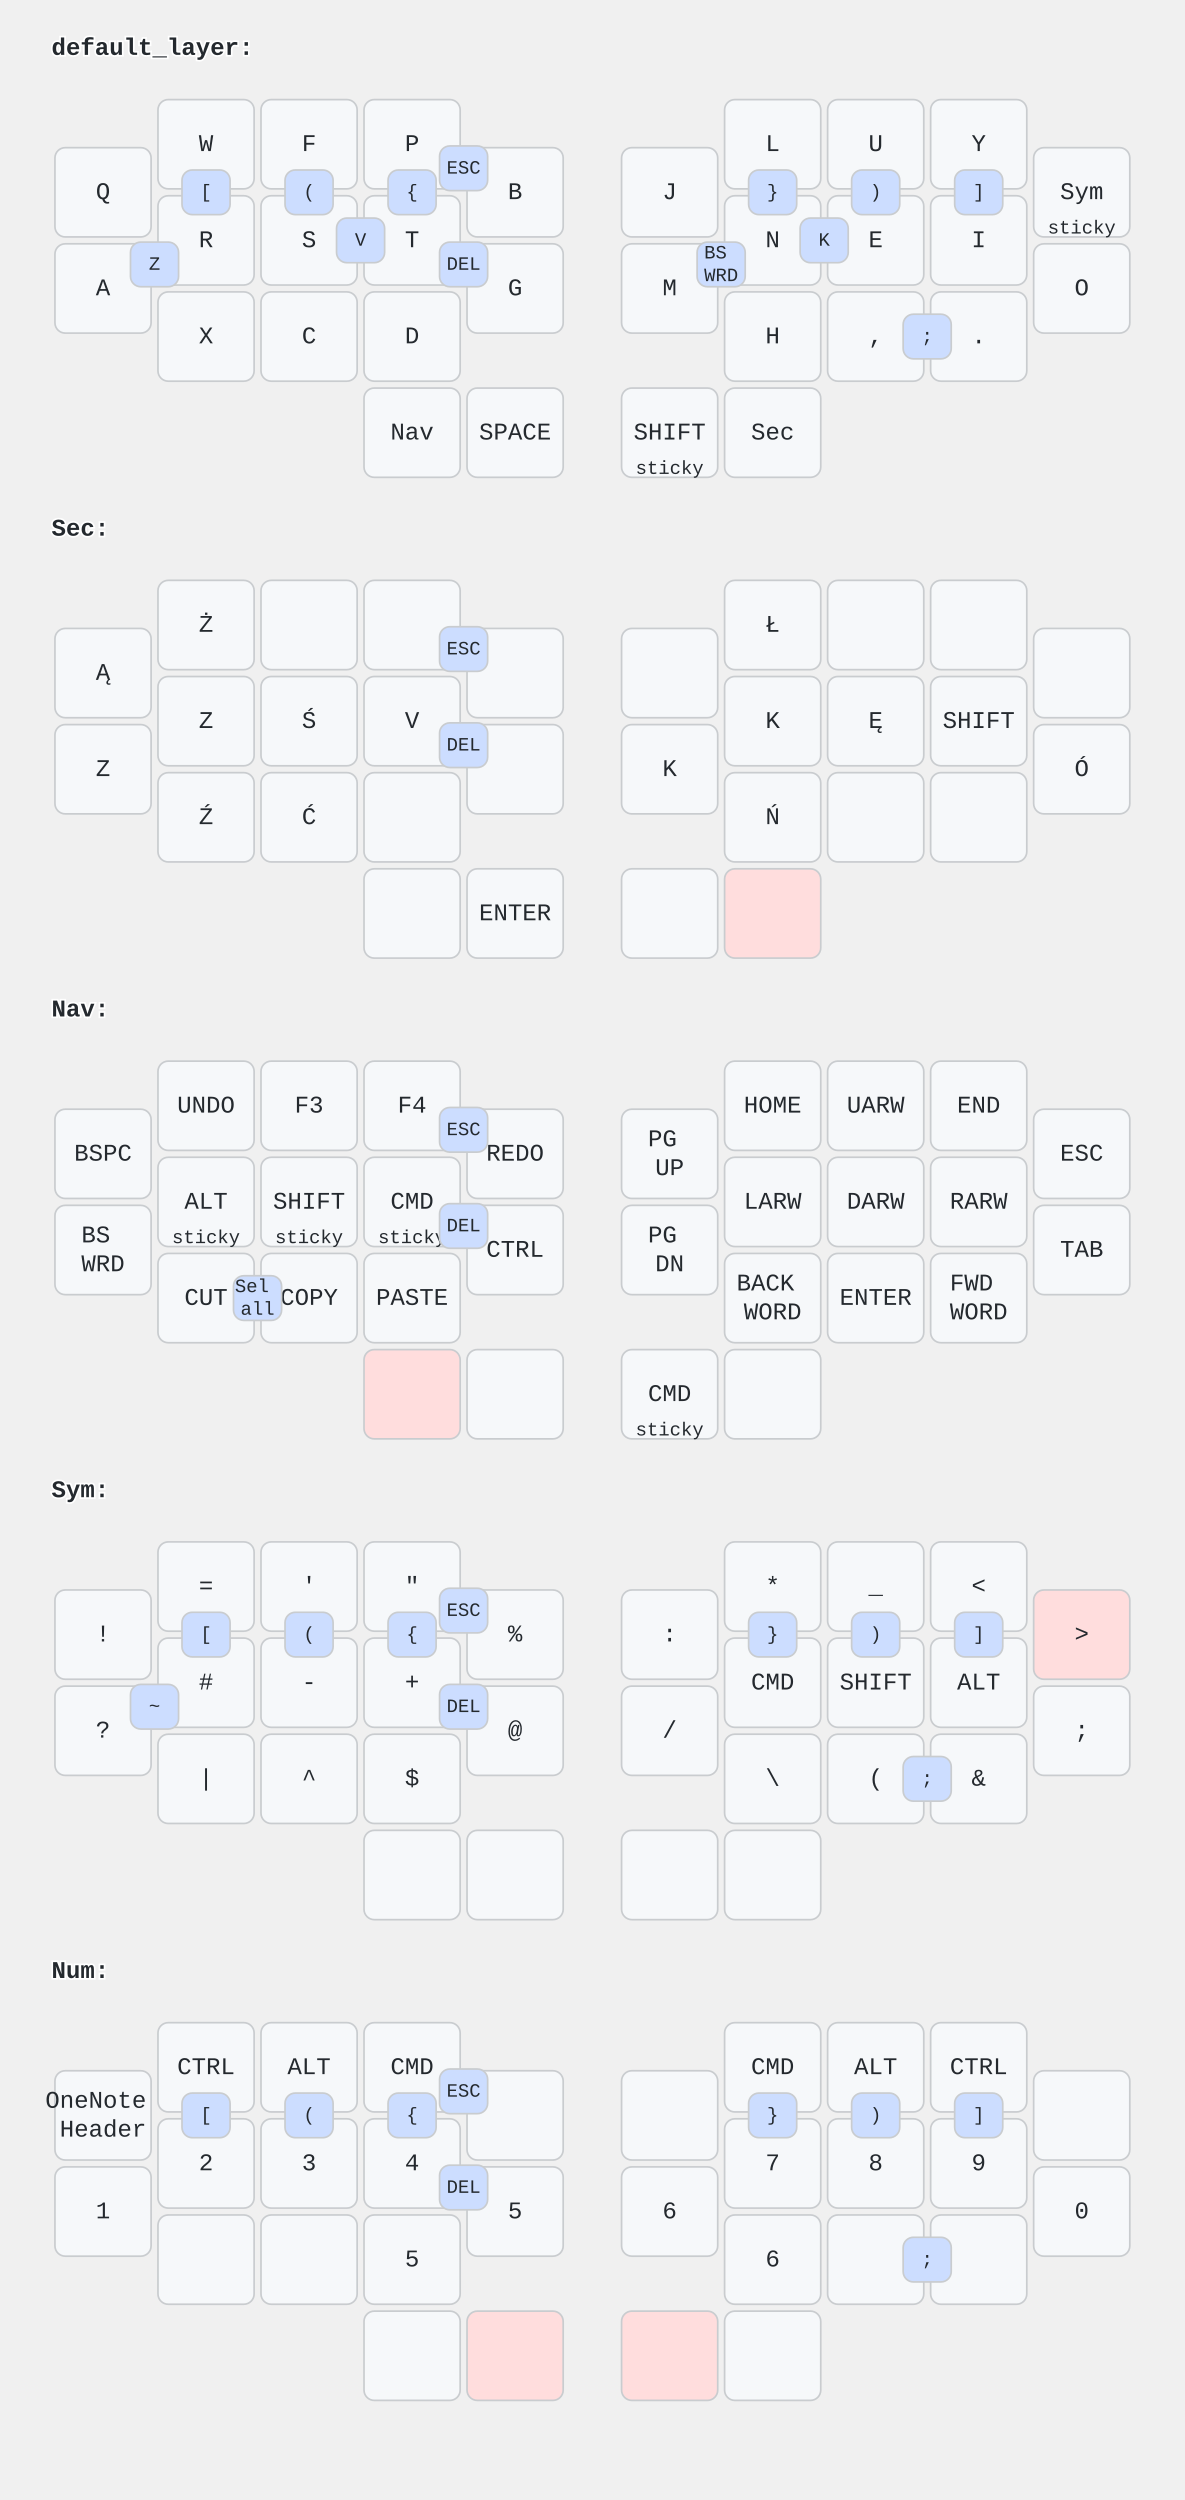
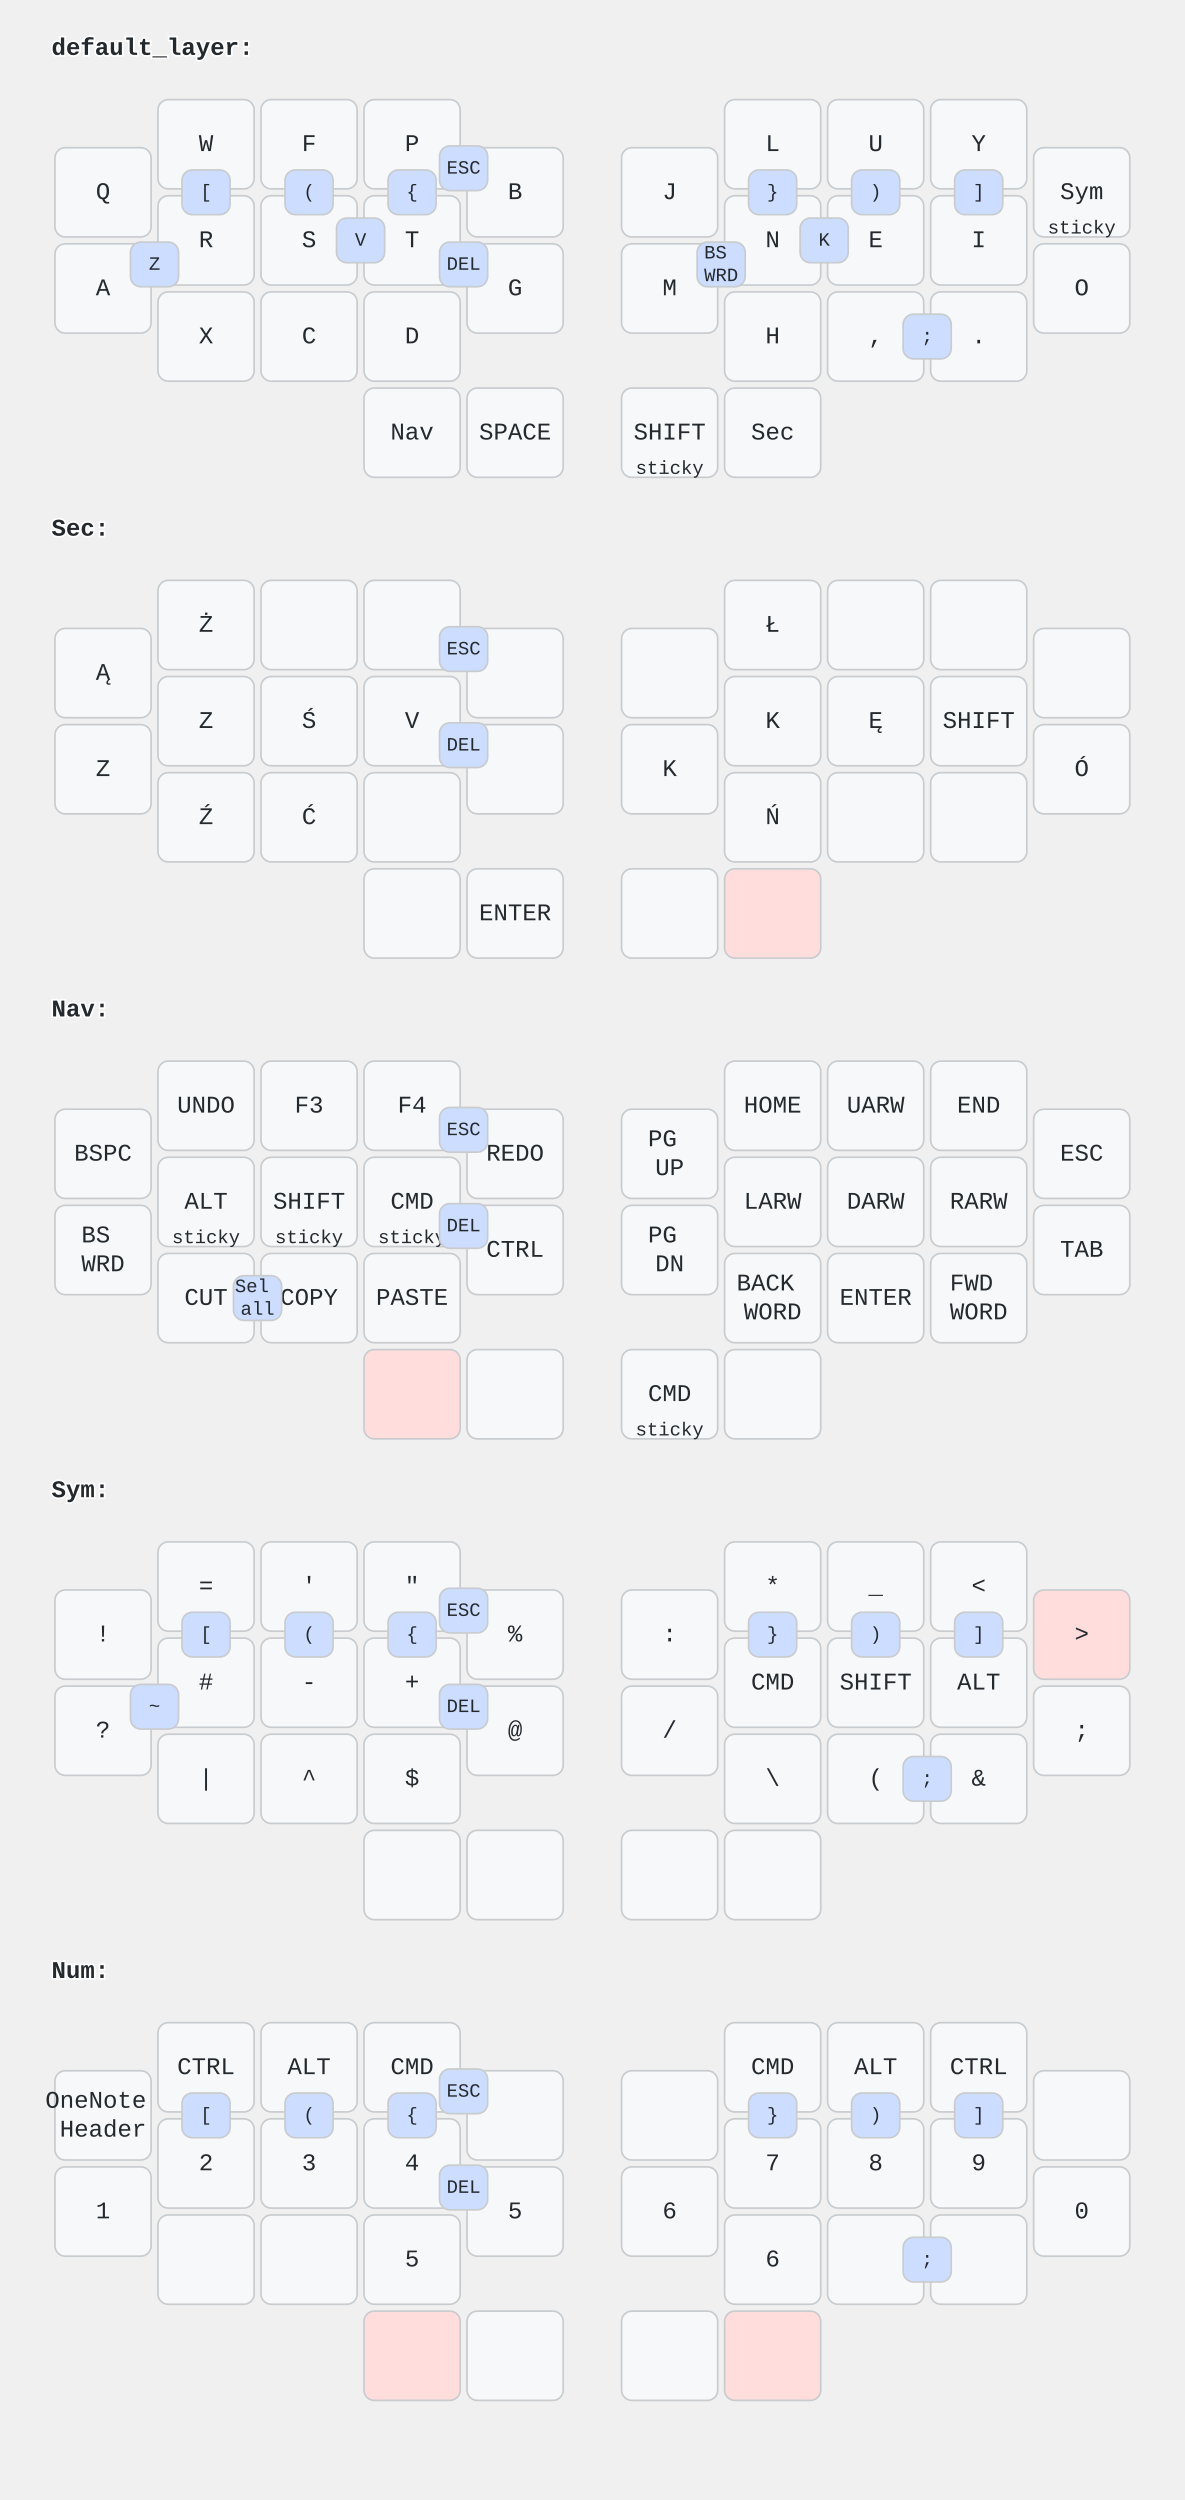
<svg xmlns="http://www.w3.org/2000/svg" width="690.0" height="1456.0" viewBox="0 0 690.0 1456.0">
  <style>/* font and background color specifications */
svg {
    font-family: SFMono-Regular,Consolas,Liberation Mono,Menlo,monospace;
    font-size: 14px;
    font-kerning: normal;
    text-rendering: optimizeLegibility;
    fill: #24292e;
}

/* default key styling */
rect {
    fill: #f6f8fa;
    stroke: #c9cccf;
    stroke-width: 1;
}

/* color accent for combo boxes */
rect.combo {
    fill: #cdf;
}

/* color accent for held keys */
rect.held, rect.combo.held {
    fill: #fdd;
}

/* color accent for ghost (optional) keys */
rect.ghost, rect.combo.ghost {
    fill: #ddd;
}

text {
    text-anchor: middle;
    dominant-baseline: middle;
}

/* styling for layer labels */
text.label {
    font-weight: bold;
    text-anchor: start;
    stroke: white;
    stroke-width: 2;
    paint-order: stroke;
}

/* styling for combo tap, and key hold/shifted label text */
text.combo, text.hold, text.shifted {
    font-size: 11px;
}

text.hold {
    text-anchor: middle;
    dominant-baseline: auto;
}

text.shifted {
    text-anchor: middle;
    dominant-baseline: hanging;
}

/* styling for hold/shifted label text in combo box */
text.combo.hold, text.combo.shifted {
    font-size: 8px;
}

/* styling for combo dendrons */
path {
    stroke-width: 1;
    stroke: gray;
    fill: none;
}
</style>
  <g class="layer-default_layer">
    <text x="30.0" y="28.0" class="label">default_layer:</text>
    <rect rx="6.0" ry="6.0" x="32.0" y="86.0" width="56.0" height="52.0" class="" />
    <text x="60.0" y="112.0" class="tap">Q</text>
    <rect rx="6.0" ry="6.0" x="92.0" y="58.0" width="56.0" height="52.0" class="" />
    <text x="120.0" y="84.0" class="tap">W</text>
    <rect rx="6.0" ry="6.0" x="152.0" y="58.0" width="56.0" height="52.0" class="" />
    <text x="180.0" y="84.0" class="tap">F</text>
    <rect rx="6.0" ry="6.0" x="212.0" y="58.0" width="56.0" height="52.0" class="" />
    <text x="240.0" y="84.0" class="tap">P</text>
    <rect rx="6.0" ry="6.0" x="272.0" y="86.0" width="56.0" height="52.0" class="" />
    <text x="300.0" y="112.0" class="tap">B</text>
    <rect rx="6.0" ry="6.0" x="362.0" y="86.0" width="56.0" height="52.0" class="" />
    <text x="390.0" y="112.0" class="tap">J</text>
    <rect rx="6.0" ry="6.0" x="422.0" y="58.0" width="56.0" height="52.0" class="" />
    <text x="450.0" y="84.0" class="tap">L</text>
    <rect rx="6.0" ry="6.0" x="482.0" y="58.0" width="56.0" height="52.0" class="" />
    <text x="510.0" y="84.0" class="tap">U</text>
    <rect rx="6.0" ry="6.0" x="542.0" y="58.0" width="56.0" height="52.0" class="" />
    <text x="570.0" y="84.0" class="tap">Y</text>
    <rect rx="6.0" ry="6.0" x="602.0" y="86.0" width="56.0" height="52.0" class="" />
    <text x="630.0" y="112.0" class="tap">Sym</text>
    <text x="630.0" y="136.0" class="hold">sticky</text>
    <rect rx="6.0" ry="6.0" x="32.0" y="142.0" width="56.0" height="52.0" class="" />
    <text x="60.0" y="168.0" class="tap">A</text>
    <rect rx="6.0" ry="6.0" x="92.0" y="114.0" width="56.0" height="52.0" class="" />
    <text x="120.0" y="140.0" class="tap">R</text>
    <rect rx="6.0" ry="6.0" x="152.0" y="114.0" width="56.0" height="52.0" class="" />
    <text x="180.0" y="140.0" class="tap">S</text>
    <rect rx="6.0" ry="6.0" x="212.0" y="114.0" width="56.0" height="52.0" class="" />
    <text x="240.0" y="140.0" class="tap">T</text>
    <rect rx="6.0" ry="6.0" x="272.0" y="142.0" width="56.0" height="52.0" class="" />
    <text x="300.0" y="168.0" class="tap">G</text>
    <rect rx="6.0" ry="6.0" x="362.0" y="142.0" width="56.0" height="52.0" class="" />
    <text x="390.0" y="168.0" class="tap">M</text>
    <rect rx="6.0" ry="6.0" x="422.0" y="114.0" width="56.0" height="52.0" class="" />
    <text x="450.0" y="140.0" class="tap">N</text>
    <rect rx="6.0" ry="6.0" x="482.0" y="114.0" width="56.0" height="52.0" class="" />
    <text x="510.0" y="140.0" class="tap">E</text>
    <rect rx="6.0" ry="6.0" x="542.0" y="114.0" width="56.0" height="52.0" class="" />
    <text x="570.0" y="140.0" class="tap">I</text>
    <rect rx="6.0" ry="6.0" x="602.0" y="142.0" width="56.0" height="52.0" class="" />
    <text x="630.0" y="168.0" class="tap">O</text>
    <rect rx="6.0" ry="6.0" x="92.0" y="170.0" width="56.0" height="52.0" class="" />
    <text x="120.0" y="196.0" class="tap">X</text>
    <rect rx="6.0" ry="6.0" x="152.0" y="170.0" width="56.0" height="52.0" class="" />
    <text x="180.0" y="196.0" class="tap">C</text>
    <rect rx="6.0" ry="6.0" x="212.0" y="170.0" width="56.0" height="52.0" class="" />
    <text x="240.0" y="196.0" class="tap">D</text>
    <rect rx="6.0" ry="6.0" x="422.0" y="170.0" width="56.0" height="52.0" class="" />
    <text x="450.0" y="196.0" class="tap">H</text>
    <rect rx="6.0" ry="6.0" x="482.0" y="170.0" width="56.0" height="52.0" class="" />
    <text x="510.0" y="196.0" class="tap">,</text>
    <rect rx="6.0" ry="6.0" x="542.0" y="170.0" width="56.0" height="52.0" class="" />
    <text x="570.0" y="196.0" class="tap">.</text>
    <rect rx="6.0" ry="6.0" x="212.0" y="226.0" width="56.0" height="52.0" class="" />
    <text x="240.0" y="252.0" class="tap">Nav</text>
    <rect rx="6.0" ry="6.0" x="272.0" y="226.0" width="56.0" height="52.0" class="" />
    <text x="300.0" y="252.0" class="tap">SPACE</text>
    <rect rx="6.0" ry="6.0" x="362.0" y="226.0" width="56.0" height="52.0" class="" />
    <text x="390.0" y="252.0" class="tap">SHIFT</text>
    <text x="390.0" y="276.0" class="hold">sticky</text>
    <rect rx="6.0" ry="6.0" x="422.0" y="226.0" width="56.0" height="52.0" class="" />
    <text x="450.0" y="252.0" class="tap">Sec</text>
    <rect rx="6.0" ry="6.0" x="196.0" y="127.0" width="28.0" height="26.0" class="combo" />
    <text x="210.0" y="140.0" class="combo">V</text>
    <rect rx="6.0" ry="6.0" x="466.0" y="127.0" width="28.0" height="26.0" class="combo" />
    <text x="480.0" y="140.0" class="combo">K</text>
    <rect rx="6.0" ry="6.0" x="76.0" y="141.0" width="28.0" height="26.0" class="combo" />
    <text x="90.0" y="154.0" class="combo">Z</text>
    <rect rx="6.0" ry="6.0" x="406.0" y="141.0" width="28.0" height="26.0" class="combo" />
    <text x="420.0" y="154.0" class="combo">
      <tspan x="420.0" dy="-0.6em">BS</tspan>
      <tspan x="420.0" dy="1.2em">WRD</tspan>
    </text>
    <rect rx="6.0" ry="6.0" x="526.0" y="183.0" width="28.0" height="26.0" class="combo" />
    <text x="540.0" y="196.0" class="combo">;</text>
    <rect rx="6.0" ry="6.0" x="106.0" y="99.0" width="28.0" height="26.0" class="combo" />
    <text x="120.0" y="112.0" class="combo">[</text>
    <rect rx="6.0" ry="6.0" x="556.0" y="99.0" width="28.0" height="26.0" class="combo" />
    <text x="570.0" y="112.0" class="combo">]</text>
    <rect rx="6.0" ry="6.0" x="166.0" y="99.0" width="28.0" height="26.0" class="combo" />
    <text x="180.0" y="112.0" class="combo">(</text>
    <rect rx="6.0" ry="6.0" x="496.0" y="99.0" width="28.0" height="26.0" class="combo" />
    <text x="510.0" y="112.0" class="combo">)</text>
    <rect rx="6.0" ry="6.0" x="226.0" y="99.0" width="28.0" height="26.0" class="combo" />
    <text x="240.0" y="112.0" class="combo">{</text>
    <rect rx="6.0" ry="6.0" x="436.0" y="99.0" width="28.0" height="26.0" class="combo" />
    <text x="450.0" y="112.0" class="combo">}</text>
    <rect rx="6.0" ry="6.0" x="256.0" y="85.0" width="28.0" height="26.0" class="combo" />
    <text x="270.0" y="98.0" class="combo">ESC</text>
    <rect rx="6.0" ry="6.0" x="256.0" y="141.0" width="28.0" height="26.0" class="combo" />
    <text x="270.0" y="154.0" class="combo">DEL</text>
  </g>
  <g class="layer-Sec">
    <text x="30.0" y="308.0" class="label">Sec:</text>
    <rect rx="6.0" ry="6.0" x="32.0" y="366.0" width="56.0" height="52.0" class="" />
    <text x="60.0" y="392.0" class="tap">Ą</text>
    <rect rx="6.0" ry="6.0" x="92.0" y="338.0" width="56.0" height="52.0" class="" />
    <text x="120.0" y="364.0" class="tap">Ż</text>
    <rect rx="6.0" ry="6.0" x="152.0" y="338.0" width="56.0" height="52.0" class="" />
    <rect rx="6.0" ry="6.0" x="212.0" y="338.0" width="56.0" height="52.0" class="" />
    <rect rx="6.0" ry="6.0" x="272.0" y="366.0" width="56.0" height="52.0" class="" />
    <rect rx="6.0" ry="6.0" x="362.0" y="366.0" width="56.0" height="52.0" class="" />
    <rect rx="6.0" ry="6.0" x="422.0" y="338.0" width="56.0" height="52.0" class="" />
    <text x="450.0" y="364.0" class="tap">Ł</text>
    <rect rx="6.0" ry="6.0" x="482.0" y="338.0" width="56.0" height="52.0" class="" />
    <rect rx="6.0" ry="6.0" x="542.0" y="338.0" width="56.0" height="52.0" class="" />
    <rect rx="6.0" ry="6.0" x="602.0" y="366.0" width="56.0" height="52.0" class="" />
    <rect rx="6.0" ry="6.0" x="32.0" y="422.0" width="56.0" height="52.0" class="" />
    <text x="60.0" y="448.0" class="tap">Z</text>
    <rect rx="6.0" ry="6.0" x="92.0" y="394.0" width="56.0" height="52.0" class="" />
    <text x="120.0" y="420.0" class="tap">Z</text>
    <rect rx="6.0" ry="6.0" x="152.0" y="394.0" width="56.0" height="52.0" class="" />
    <text x="180.0" y="420.0" class="tap">Ś</text>
    <rect rx="6.0" ry="6.0" x="212.0" y="394.0" width="56.0" height="52.0" class="" />
    <text x="240.0" y="420.0" class="tap">V</text>
    <rect rx="6.0" ry="6.0" x="272.0" y="422.0" width="56.0" height="52.0" class="" />
    <rect rx="6.0" ry="6.0" x="362.0" y="422.0" width="56.0" height="52.0" class="" />
    <text x="390.0" y="448.0" class="tap">K</text>
    <rect rx="6.0" ry="6.0" x="422.0" y="394.0" width="56.0" height="52.0" class="" />
    <text x="450.0" y="420.0" class="tap">K</text>
    <rect rx="6.0" ry="6.0" x="482.0" y="394.0" width="56.0" height="52.0" class="" />
    <text x="510.0" y="420.0" class="tap">Ę</text>
    <rect rx="6.0" ry="6.0" x="542.0" y="394.0" width="56.0" height="52.0" class="" />
    <text x="570.0" y="420.0" class="tap">SHIFT</text>
    <rect rx="6.0" ry="6.0" x="602.0" y="422.0" width="56.0" height="52.0" class="" />
    <text x="630.0" y="448.0" class="tap">Ó</text>
    <rect rx="6.0" ry="6.0" x="92.0" y="450.0" width="56.0" height="52.0" class="" />
    <text x="120.0" y="476.0" class="tap">Ź</text>
    <rect rx="6.0" ry="6.0" x="152.0" y="450.0" width="56.0" height="52.0" class="" />
    <text x="180.0" y="476.0" class="tap">Ć</text>
    <rect rx="6.0" ry="6.0" x="212.0" y="450.0" width="56.0" height="52.0" class="" />
    <rect rx="6.0" ry="6.0" x="422.0" y="450.0" width="56.0" height="52.0" class="" />
    <text x="450.0" y="476.0" class="tap">Ń</text>
    <rect rx="6.0" ry="6.0" x="482.0" y="450.0" width="56.0" height="52.0" class="" />
    <rect rx="6.0" ry="6.0" x="542.0" y="450.0" width="56.0" height="52.0" class="" />
    <rect rx="6.0" ry="6.0" x="212.0" y="506.0" width="56.0" height="52.0" class="" />
    <rect rx="6.0" ry="6.0" x="272.0" y="506.0" width="56.0" height="52.0" class="" />
    <text x="300.0" y="532.0" class="tap">ENTER</text>
    <rect rx="6.0" ry="6.0" x="362.0" y="506.0" width="56.0" height="52.0" class="" />
    <rect rx="6.0" ry="6.0" x="422.0" y="506.0" width="56.0" height="52.0" class="held" />
    <rect rx="6.0" ry="6.0" x="256.0" y="365.0" width="28.0" height="26.0" class="combo" />
    <text x="270.0" y="378.0" class="combo">ESC</text>
    <rect rx="6.0" ry="6.0" x="256.0" y="421.0" width="28.0" height="26.0" class="combo" />
    <text x="270.0" y="434.0" class="combo">DEL</text>
  </g>
  <g class="layer-Nav">
    <text x="30.0" y="588.0" class="label">Nav:</text>
    <rect rx="6.0" ry="6.0" x="32.0" y="646.0" width="56.0" height="52.0" class="" />
    <text x="60.0" y="672.0" class="tap">BSPC</text>
    <rect rx="6.0" ry="6.0" x="92.0" y="618.0" width="56.0" height="52.0" class="" />
    <text x="120.0" y="644.0" class="tap">UNDO</text>
    <rect rx="6.0" ry="6.0" x="152.0" y="618.0" width="56.0" height="52.0" class="" />
    <text x="180.0" y="644.0" class="tap">F3</text>
    <rect rx="6.0" ry="6.0" x="212.0" y="618.0" width="56.0" height="52.0" class="" />
    <text x="240.0" y="644.0" class="tap">F4</text>
    <rect rx="6.0" ry="6.0" x="272.0" y="646.0" width="56.0" height="52.0" class="" />
    <text x="300.0" y="672.0" class="tap">REDO</text>
    <rect rx="6.0" ry="6.0" x="362.0" y="646.0" width="56.0" height="52.0" class="" />
    <text x="390.0" y="672.0" class="tap">
      <tspan x="390.0" dy="-0.6em">PG</tspan>
      <tspan x="390.0" dy="1.2em">UP</tspan>
    </text>
    <rect rx="6.0" ry="6.0" x="422.0" y="618.0" width="56.0" height="52.0" class="" />
    <text x="450.0" y="644.0" class="tap">HOME</text>
    <rect rx="6.0" ry="6.0" x="482.0" y="618.0" width="56.0" height="52.0" class="" />
    <text x="510.0" y="644.0" class="tap">UARW</text>
    <rect rx="6.0" ry="6.0" x="542.0" y="618.0" width="56.0" height="52.0" class="" />
    <text x="570.0" y="644.0" class="tap">END</text>
    <rect rx="6.0" ry="6.0" x="602.0" y="646.0" width="56.0" height="52.0" class="" />
    <text x="630.0" y="672.0" class="tap">ESC</text>
    <rect rx="6.0" ry="6.0" x="32.0" y="702.0" width="56.0" height="52.0" class="" />
    <text x="60.0" y="728.0" class="tap">
      <tspan x="60.0" dy="-0.6em">BS</tspan>
      <tspan x="60.0" dy="1.2em">WRD</tspan>
    </text>
    <rect rx="6.0" ry="6.0" x="92.0" y="674.0" width="56.0" height="52.0" class="" />
    <text x="120.0" y="700.0" class="tap">ALT</text>
    <text x="120.0" y="724.0" class="hold">sticky</text>
    <rect rx="6.0" ry="6.0" x="152.0" y="674.0" width="56.0" height="52.0" class="" />
    <text x="180.0" y="700.0" class="tap">SHIFT</text>
    <text x="180.0" y="724.0" class="hold">sticky</text>
    <rect rx="6.0" ry="6.0" x="212.0" y="674.0" width="56.0" height="52.0" class="" />
    <text x="240.0" y="700.0" class="tap">CMD</text>
    <text x="240.0" y="724.0" class="hold">sticky</text>
    <rect rx="6.0" ry="6.0" x="272.0" y="702.0" width="56.0" height="52.0" class="" />
    <text x="300.0" y="728.0" class="tap">CTRL</text>
    <rect rx="6.0" ry="6.0" x="362.0" y="702.0" width="56.0" height="52.0" class="" />
    <text x="390.0" y="728.0" class="tap">
      <tspan x="390.0" dy="-0.6em">PG</tspan>
      <tspan x="390.0" dy="1.2em">DN</tspan>
    </text>
    <rect rx="6.0" ry="6.0" x="422.0" y="674.0" width="56.0" height="52.0" class="" />
    <text x="450.0" y="700.0" class="tap">LARW</text>
    <rect rx="6.0" ry="6.0" x="482.0" y="674.0" width="56.0" height="52.0" class="" />
    <text x="510.0" y="700.0" class="tap">DARW</text>
    <rect rx="6.0" ry="6.0" x="542.0" y="674.0" width="56.0" height="52.0" class="" />
    <text x="570.0" y="700.0" class="tap">RARW</text>
    <rect rx="6.0" ry="6.0" x="602.0" y="702.0" width="56.0" height="52.0" class="" />
    <text x="630.0" y="728.0" class="tap">TAB</text>
    <rect rx="6.0" ry="6.0" x="92.0" y="730.0" width="56.0" height="52.0" class="" />
    <text x="120.0" y="756.0" class="tap">CUT</text>
    <rect rx="6.0" ry="6.0" x="152.0" y="730.0" width="56.0" height="52.0" class="" />
    <text x="180.0" y="756.0" class="tap">COPY</text>
    <rect rx="6.0" ry="6.0" x="212.0" y="730.0" width="56.0" height="52.0" class="" />
    <text x="240.0" y="756.0" class="tap">PASTE</text>
    <rect rx="6.0" ry="6.0" x="422.0" y="730.0" width="56.0" height="52.0" class="" />
    <text x="450.0" y="756.0" class="tap">
      <tspan x="450.0" dy="-0.6em">BACK</tspan>
      <tspan x="450.0" dy="1.2em">WORD</tspan>
    </text>
    <rect rx="6.0" ry="6.0" x="482.0" y="730.0" width="56.0" height="52.0" class="" />
    <text x="510.0" y="756.0" class="tap">ENTER</text>
    <rect rx="6.0" ry="6.0" x="542.0" y="730.0" width="56.0" height="52.0" class="" />
    <text x="570.0" y="756.0" class="tap">
      <tspan x="570.0" dy="-0.6em">FWD</tspan>
      <tspan x="570.0" dy="1.2em">WORD</tspan>
    </text>
    <rect rx="6.0" ry="6.0" x="212.0" y="786.0" width="56.0" height="52.0" class="held" />
    <rect rx="6.0" ry="6.0" x="272.0" y="786.0" width="56.0" height="52.0" class="" />
    <rect rx="6.0" ry="6.0" x="362.0" y="786.0" width="56.0" height="52.0" class="" />
    <text x="390.0" y="812.0" class="tap">CMD</text>
    <text x="390.0" y="836.0" class="hold">sticky</text>
    <rect rx="6.0" ry="6.0" x="422.0" y="786.0" width="56.0" height="52.0" class="" />
    <rect rx="6.0" ry="6.0" x="256.0" y="645.0" width="28.0" height="26.0" class="combo" />
    <text x="270.0" y="658.0" class="combo">ESC</text>
    <rect rx="6.0" ry="6.0" x="256.0" y="701.0" width="28.0" height="26.0" class="combo" />
    <text x="270.0" y="714.0" class="combo">DEL</text>
    <rect rx="6.0" ry="6.0" x="136.0" y="743.0" width="28.0" height="26.0" class="combo" />
    <text x="150.0" y="756.0" class="combo">
      <tspan x="150.0" dy="-0.6em">Sel</tspan>
      <tspan x="150.0" dy="1.2em">all</tspan>
    </text>
  </g>
  <g class="layer-Sym">
    <text x="30.0" y="868.0" class="label">Sym:</text>
    <rect rx="6.0" ry="6.0" x="32.0" y="926.0" width="56.0" height="52.0" class="" />
    <text x="60.0" y="952.0" class="tap">!</text>
    <rect rx="6.0" ry="6.0" x="92.0" y="898.0" width="56.0" height="52.0" class="" />
    <text x="120.0" y="924.0" class="tap">=</text>
    <rect rx="6.0" ry="6.0" x="152.0" y="898.0" width="56.0" height="52.0" class="" />
    <text x="180.0" y="924.0" class="tap">'</text>
    <rect rx="6.0" ry="6.0" x="212.0" y="898.0" width="56.0" height="52.0" class="" />
    <text x="240.0" y="924.0" class="tap">"</text>
    <rect rx="6.0" ry="6.0" x="272.0" y="926.0" width="56.0" height="52.0" class="" />
    <text x="300.0" y="952.0" class="tap">%</text>
    <rect rx="6.0" ry="6.0" x="362.0" y="926.0" width="56.0" height="52.0" class="" />
    <text x="390.0" y="952.0" class="tap">:</text>
    <rect rx="6.0" ry="6.0" x="422.0" y="898.0" width="56.0" height="52.0" class="" />
    <text x="450.0" y="924.0" class="tap">*</text>
    <rect rx="6.0" ry="6.0" x="482.0" y="898.0" width="56.0" height="52.0" class="" />
    <text x="510.0" y="924.0" class="tap">_</text>
    <rect rx="6.0" ry="6.0" x="542.0" y="898.0" width="56.0" height="52.0" class="" />
    <text x="570.0" y="924.0" class="tap">&lt;</text>
    <rect rx="6.0" ry="6.0" x="602.0" y="926.0" width="56.0" height="52.0" class="held" />
    <text x="630.0" y="952.0" class="held tap">&gt;</text>
    <rect rx="6.0" ry="6.0" x="32.0" y="982.0" width="56.0" height="52.0" class="" />
    <text x="60.0" y="1008.0" class="tap">?</text>
    <rect rx="6.0" ry="6.0" x="92.0" y="954.0" width="56.0" height="52.0" class="" />
    <text x="120.0" y="980.0" class="tap">#</text>
    <rect rx="6.0" ry="6.0" x="152.0" y="954.0" width="56.0" height="52.0" class="" />
    <text x="180.0" y="980.0" class="tap">-</text>
    <rect rx="6.0" ry="6.0" x="212.0" y="954.0" width="56.0" height="52.0" class="" />
    <text x="240.0" y="980.0" class="tap">+</text>
    <rect rx="6.0" ry="6.0" x="272.0" y="982.0" width="56.0" height="52.0" class="" />
    <text x="300.0" y="1008.0" class="tap">@</text>
    <rect rx="6.0" ry="6.0" x="362.0" y="982.0" width="56.0" height="52.0" class="" />
    <text x="390.0" y="1008.0" class="tap">/</text>
    <rect rx="6.0" ry="6.0" x="422.0" y="954.0" width="56.0" height="52.0" class="" />
    <text x="450.0" y="980.0" class="tap">CMD</text>
    <rect rx="6.0" ry="6.0" x="482.0" y="954.0" width="56.0" height="52.0" class="" />
    <text x="510.0" y="980.0" class="tap">SHIFT</text>
    <rect rx="6.0" ry="6.0" x="542.0" y="954.0" width="56.0" height="52.0" class="" />
    <text x="570.0" y="980.0" class="tap">ALT</text>
    <rect rx="6.0" ry="6.0" x="602.0" y="982.0" width="56.0" height="52.0" class="" />
    <text x="630.0" y="1008.0" class="tap">;</text>
    <rect rx="6.0" ry="6.0" x="92.0" y="1010.0" width="56.0" height="52.0" class="" />
    <text x="120.0" y="1036.0" class="tap">|</text>
    <rect rx="6.0" ry="6.0" x="152.0" y="1010.0" width="56.0" height="52.0" class="" />
    <text x="180.0" y="1036.0" class="tap">^</text>
    <rect rx="6.0" ry="6.0" x="212.0" y="1010.0" width="56.0" height="52.0" class="" />
    <text x="240.0" y="1036.0" class="tap">$</text>
    <rect rx="6.0" ry="6.0" x="422.0" y="1010.0" width="56.0" height="52.0" class="" />
    <text x="450.0" y="1036.0" class="tap">\</text>
    <rect rx="6.0" ry="6.0" x="482.0" y="1010.0" width="56.0" height="52.0" class="" />
    <text x="510.0" y="1036.0" class="tap">(</text>
    <rect rx="6.0" ry="6.0" x="542.0" y="1010.0" width="56.0" height="52.0" class="" />
    <text x="570.0" y="1036.0" class="tap">&amp;</text>
    <rect rx="6.0" ry="6.0" x="212.0" y="1066.0" width="56.0" height="52.0" class="" />
    <rect rx="6.0" ry="6.0" x="272.0" y="1066.0" width="56.0" height="52.0" class="" />
    <rect rx="6.0" ry="6.0" x="362.0" y="1066.0" width="56.0" height="52.0" class="" />
    <rect rx="6.0" ry="6.0" x="422.0" y="1066.0" width="56.0" height="52.0" class="" />
    <rect rx="6.0" ry="6.0" x="526.0" y="1023.0" width="28.0" height="26.0" class="combo" />
    <text x="540.0" y="1036.0" class="combo">;</text>
    <rect rx="6.0" ry="6.0" x="76.0" y="981.0" width="28.0" height="26.0" class="combo" />
    <text x="90.0" y="994.0" class="combo">~</text>
    <rect rx="6.0" ry="6.0" x="106.0" y="939.0" width="28.0" height="26.0" class="combo" />
    <text x="120.0" y="952.0" class="combo">[</text>
    <rect rx="6.0" ry="6.0" x="556.0" y="939.0" width="28.0" height="26.0" class="combo" />
    <text x="570.0" y="952.0" class="combo">]</text>
    <rect rx="6.0" ry="6.0" x="166.0" y="939.0" width="28.0" height="26.0" class="combo" />
    <text x="180.0" y="952.0" class="combo">(</text>
    <rect rx="6.0" ry="6.0" x="496.0" y="939.0" width="28.0" height="26.0" class="combo" />
    <text x="510.0" y="952.0" class="combo">)</text>
    <rect rx="6.0" ry="6.0" x="226.0" y="939.0" width="28.0" height="26.0" class="combo" />
    <text x="240.0" y="952.0" class="combo">{</text>
    <rect rx="6.0" ry="6.0" x="436.0" y="939.0" width="28.0" height="26.0" class="combo" />
    <text x="450.0" y="952.0" class="combo">}</text>
    <rect rx="6.0" ry="6.0" x="256.0" y="925.0" width="28.0" height="26.0" class="combo" />
    <text x="270.0" y="938.0" class="combo">ESC</text>
    <rect rx="6.0" ry="6.0" x="256.0" y="981.0" width="28.0" height="26.0" class="combo" />
    <text x="270.0" y="994.0" class="combo">DEL</text>
  </g>
  <g class="layer-Num">
    <text x="30.0" y="1148.0" class="label">Num:</text>
    <rect rx="6.0" ry="6.0" x="32.0" y="1206.0" width="56.0" height="52.0" class="" />
    <text x="60.0" y="1232.0" class="tap">
      <tspan x="60.0" dy="-0.6em">OneNote</tspan>
      <tspan x="60.0" dy="1.2em">Header</tspan>
    </text>
    <rect rx="6.0" ry="6.0" x="92.0" y="1178.0" width="56.0" height="52.0" class="" />
    <text x="120.0" y="1204.0" class="tap">CTRL</text>
    <rect rx="6.0" ry="6.0" x="152.0" y="1178.0" width="56.0" height="52.0" class="" />
    <text x="180.0" y="1204.0" class="tap">ALT</text>
    <rect rx="6.0" ry="6.0" x="212.0" y="1178.0" width="56.0" height="52.0" class="" />
    <text x="240.0" y="1204.0" class="tap">CMD</text>
    <rect rx="6.0" ry="6.0" x="272.0" y="1206.0" width="56.0" height="52.0" class="" />
    <rect rx="6.0" ry="6.0" x="362.0" y="1206.0" width="56.0" height="52.0" class="" />
    <rect rx="6.0" ry="6.0" x="422.0" y="1178.0" width="56.0" height="52.0" class="" />
    <text x="450.0" y="1204.0" class="tap">CMD</text>
    <rect rx="6.0" ry="6.0" x="482.0" y="1178.0" width="56.0" height="52.0" class="" />
    <text x="510.0" y="1204.0" class="tap">ALT</text>
    <rect rx="6.0" ry="6.0" x="542.0" y="1178.0" width="56.0" height="52.0" class="" />
    <text x="570.0" y="1204.0" class="tap">CTRL</text>
    <rect rx="6.0" ry="6.0" x="602.0" y="1206.0" width="56.0" height="52.0" class="" />
    <rect rx="6.0" ry="6.0" x="32.0" y="1262.0" width="56.0" height="52.0" class="" />
    <text x="60.0" y="1288.0" class="tap">1</text>
    <rect rx="6.0" ry="6.0" x="92.0" y="1234.0" width="56.0" height="52.0" class="" />
    <text x="120.0" y="1260.0" class="tap">2</text>
    <rect rx="6.0" ry="6.0" x="152.0" y="1234.0" width="56.0" height="52.0" class="" />
    <text x="180.0" y="1260.0" class="tap">3</text>
    <rect rx="6.0" ry="6.0" x="212.0" y="1234.0" width="56.0" height="52.0" class="" />
    <text x="240.0" y="1260.0" class="tap">4</text>
    <rect rx="6.0" ry="6.0" x="272.0" y="1262.0" width="56.0" height="52.0" class="" />
    <text x="300.0" y="1288.0" class="tap">5</text>
    <rect rx="6.0" ry="6.0" x="362.0" y="1262.0" width="56.0" height="52.0" class="" />
    <text x="390.0" y="1288.0" class="tap">6</text>
    <rect rx="6.0" ry="6.0" x="422.0" y="1234.0" width="56.0" height="52.0" class="" />
    <text x="450.0" y="1260.0" class="tap">7</text>
    <rect rx="6.0" ry="6.0" x="482.0" y="1234.0" width="56.0" height="52.0" class="" />
    <text x="510.0" y="1260.0" class="tap">8</text>
    <rect rx="6.0" ry="6.0" x="542.0" y="1234.0" width="56.0" height="52.0" class="" />
    <text x="570.0" y="1260.0" class="tap">9</text>
    <rect rx="6.0" ry="6.0" x="602.0" y="1262.0" width="56.0" height="52.0" class="" />
    <text x="630.0" y="1288.0" class="tap">0</text>
    <rect rx="6.0" ry="6.0" x="92.0" y="1290.0" width="56.0" height="52.0" class="" />
    <rect rx="6.0" ry="6.0" x="152.0" y="1290.0" width="56.0" height="52.0" class="" />
    <rect rx="6.0" ry="6.0" x="212.0" y="1290.0" width="56.0" height="52.0" class="" />
    <text x="240.0" y="1316.0" class="tap">5</text>
    <rect rx="6.0" ry="6.0" x="422.0" y="1290.0" width="56.0" height="52.0" class="" />
    <text x="450.0" y="1316.0" class="tap">6</text>
    <rect rx="6.0" ry="6.0" x="482.0" y="1290.0" width="56.0" height="52.0" class="" />
    <rect rx="6.0" ry="6.0" x="542.0" y="1290.0" width="56.0" height="52.0" class="" />
-     <rect rx="6.0" ry="6.0" x="212.0" y="1346.0" width="56.0" height="52.0" class="" />
-     <rect rx="6.0" ry="6.0" x="272.0" y="1346.0" width="56.0" height="52.0" class="held" />
-     <rect rx="6.0" ry="6.0" x="362.0" y="1346.0" width="56.0" height="52.0" class="held" />
-     <rect rx="6.0" ry="6.0" x="422.0" y="1346.0" width="56.0" height="52.0" class="" />
+     <rect rx="6.0" ry="6.0" x="212.0" y="1346.0" width="56.0" height="52.0" class="held" />
+     <rect rx="6.0" ry="6.0" x="272.0" y="1346.0" width="56.0" height="52.0" class="" />
+     <rect rx="6.0" ry="6.0" x="362.0" y="1346.0" width="56.0" height="52.0" class="" />
+     <rect rx="6.0" ry="6.0" x="422.0" y="1346.0" width="56.0" height="52.0" class="held" />
    <rect rx="6.0" ry="6.0" x="526.0" y="1303.0" width="28.0" height="26.0" class="combo" />
    <text x="540.0" y="1316.0" class="combo">;</text>
    <rect rx="6.0" ry="6.0" x="106.0" y="1219.0" width="28.0" height="26.0" class="combo" />
    <text x="120.0" y="1232.0" class="combo">[</text>
    <rect rx="6.0" ry="6.0" x="556.0" y="1219.0" width="28.0" height="26.0" class="combo" />
    <text x="570.0" y="1232.0" class="combo">]</text>
    <rect rx="6.0" ry="6.0" x="166.0" y="1219.0" width="28.0" height="26.0" class="combo" />
    <text x="180.0" y="1232.0" class="combo">(</text>
    <rect rx="6.0" ry="6.0" x="496.0" y="1219.0" width="28.0" height="26.0" class="combo" />
    <text x="510.0" y="1232.0" class="combo">)</text>
    <rect rx="6.0" ry="6.0" x="226.0" y="1219.0" width="28.0" height="26.0" class="combo" />
    <text x="240.0" y="1232.0" class="combo">{</text>
    <rect rx="6.0" ry="6.0" x="436.0" y="1219.0" width="28.0" height="26.0" class="combo" />
    <text x="450.0" y="1232.0" class="combo">}</text>
    <rect rx="6.0" ry="6.0" x="256.0" y="1205.0" width="28.0" height="26.0" class="combo" />
    <text x="270.0" y="1218.0" class="combo">ESC</text>
    <rect rx="6.0" ry="6.0" x="256.0" y="1261.0" width="28.0" height="26.0" class="combo" />
    <text x="270.0" y="1274.0" class="combo">DEL</text>
  </g>
</svg>
